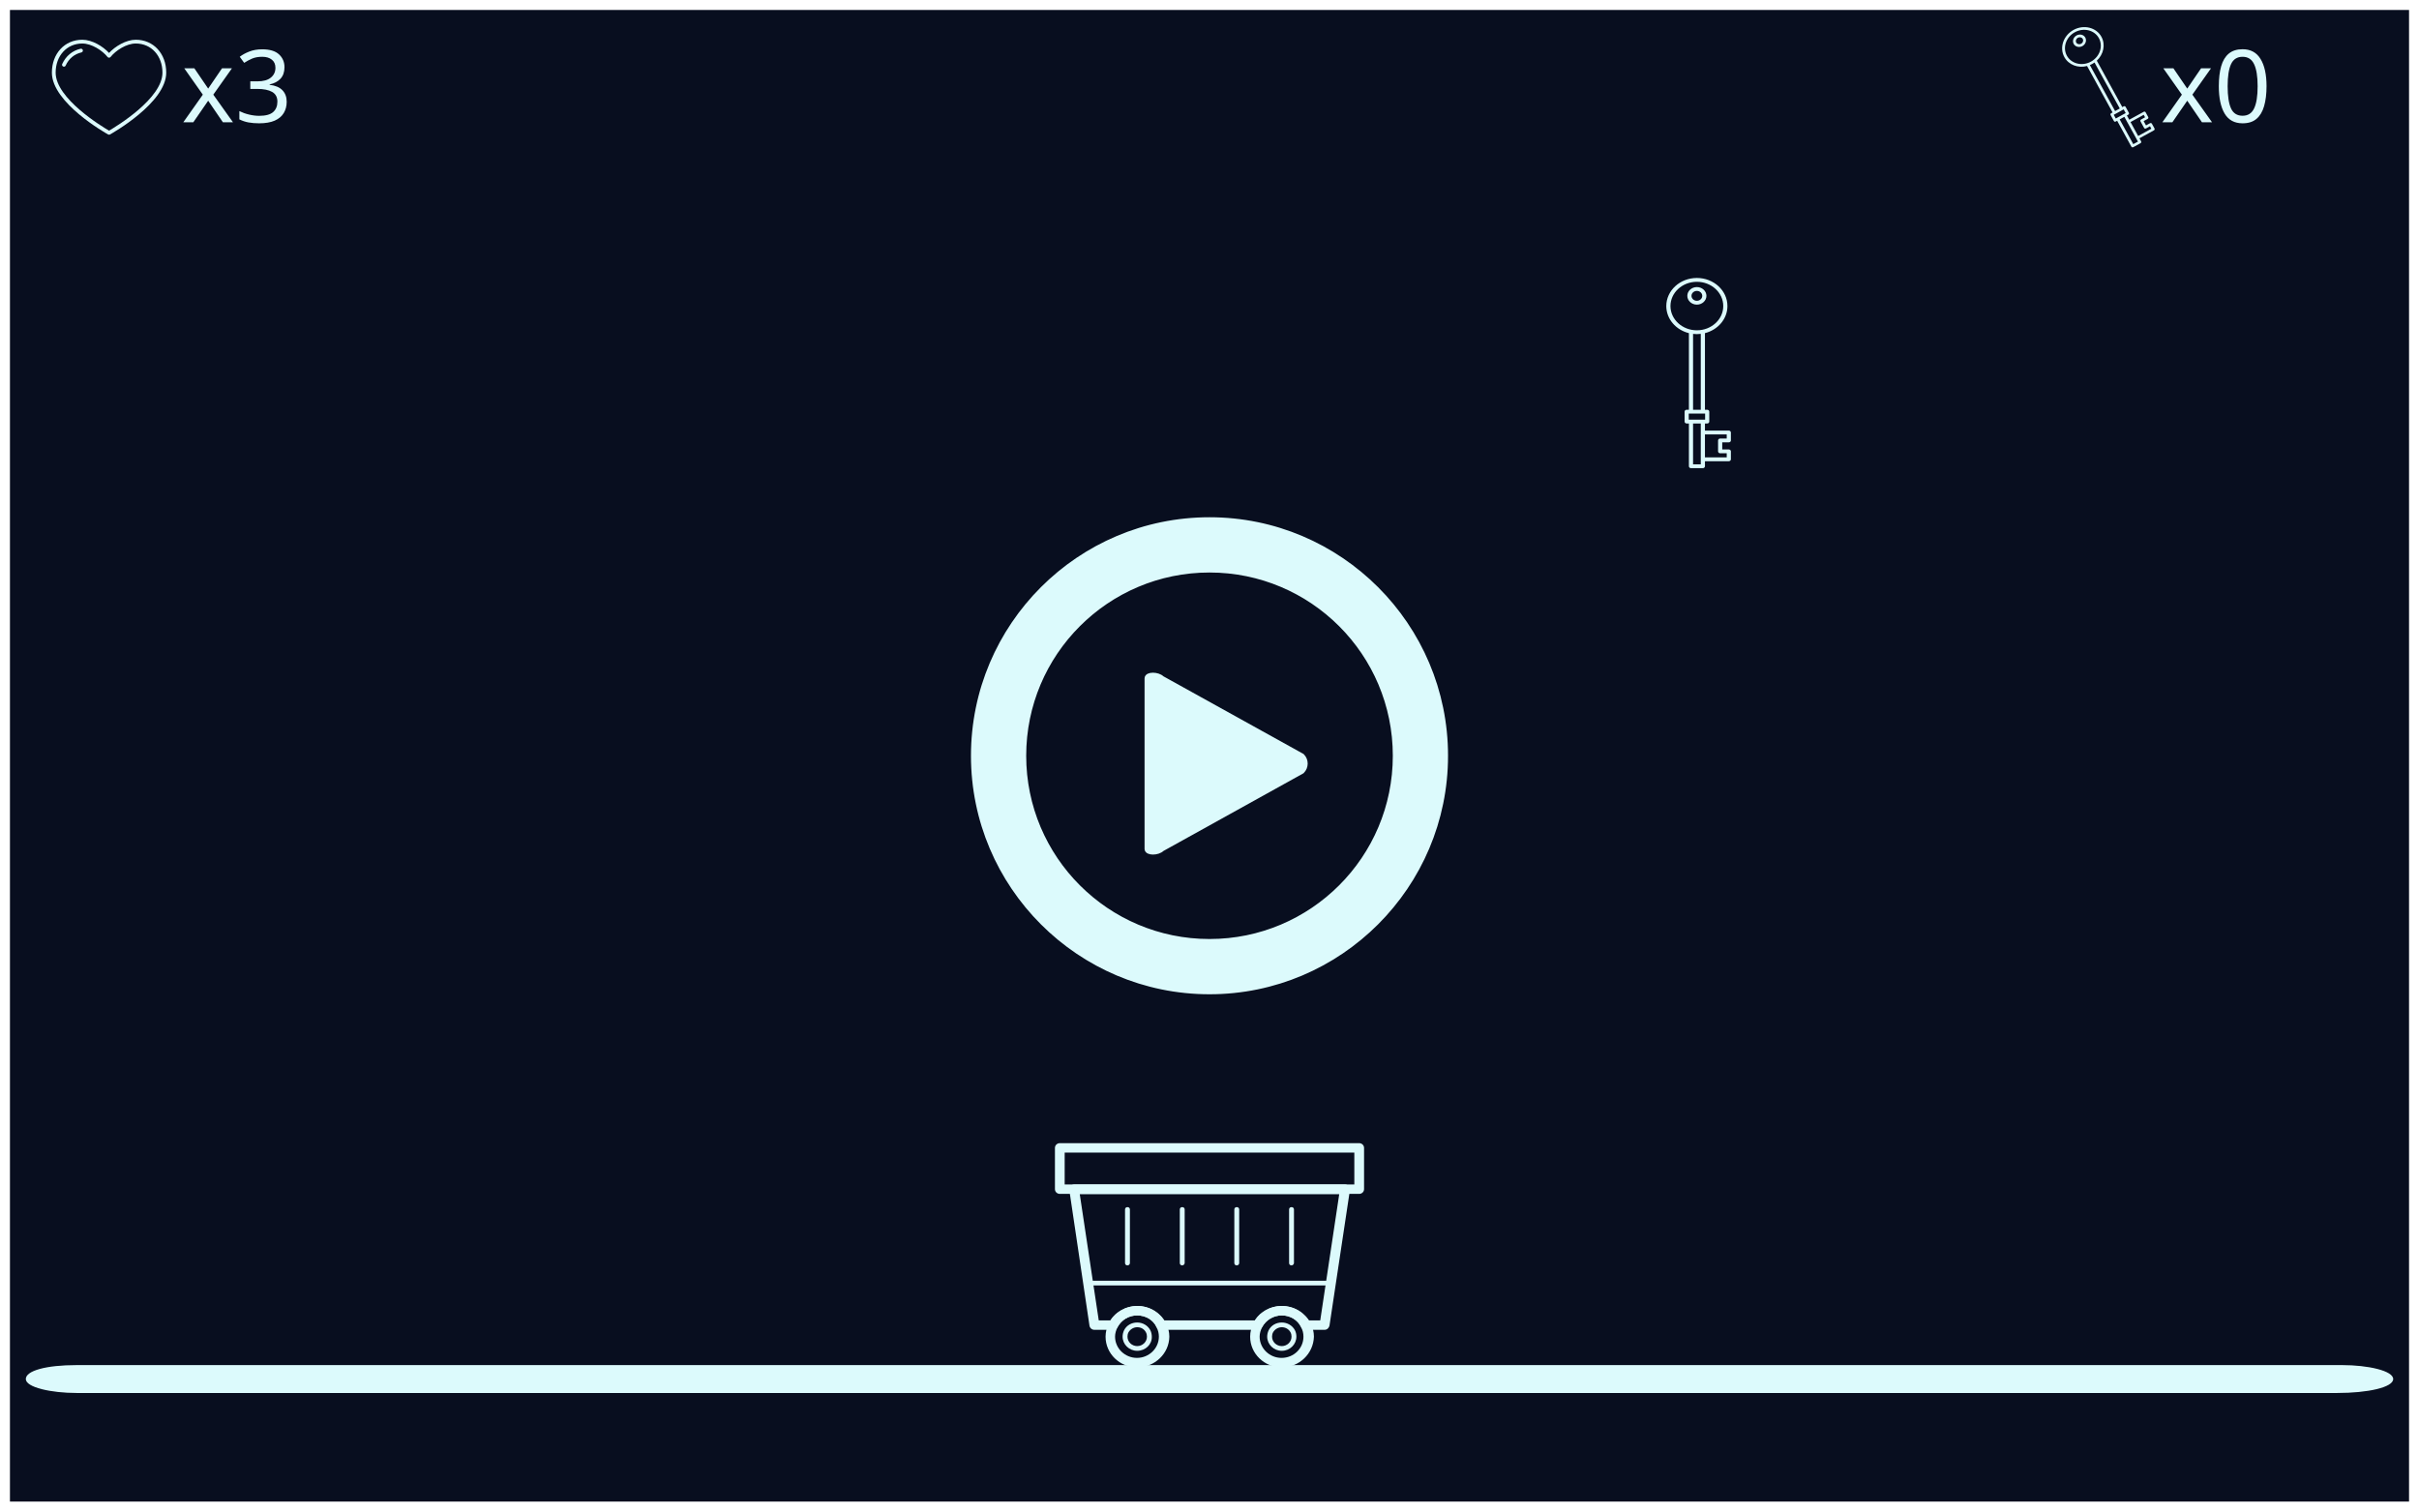
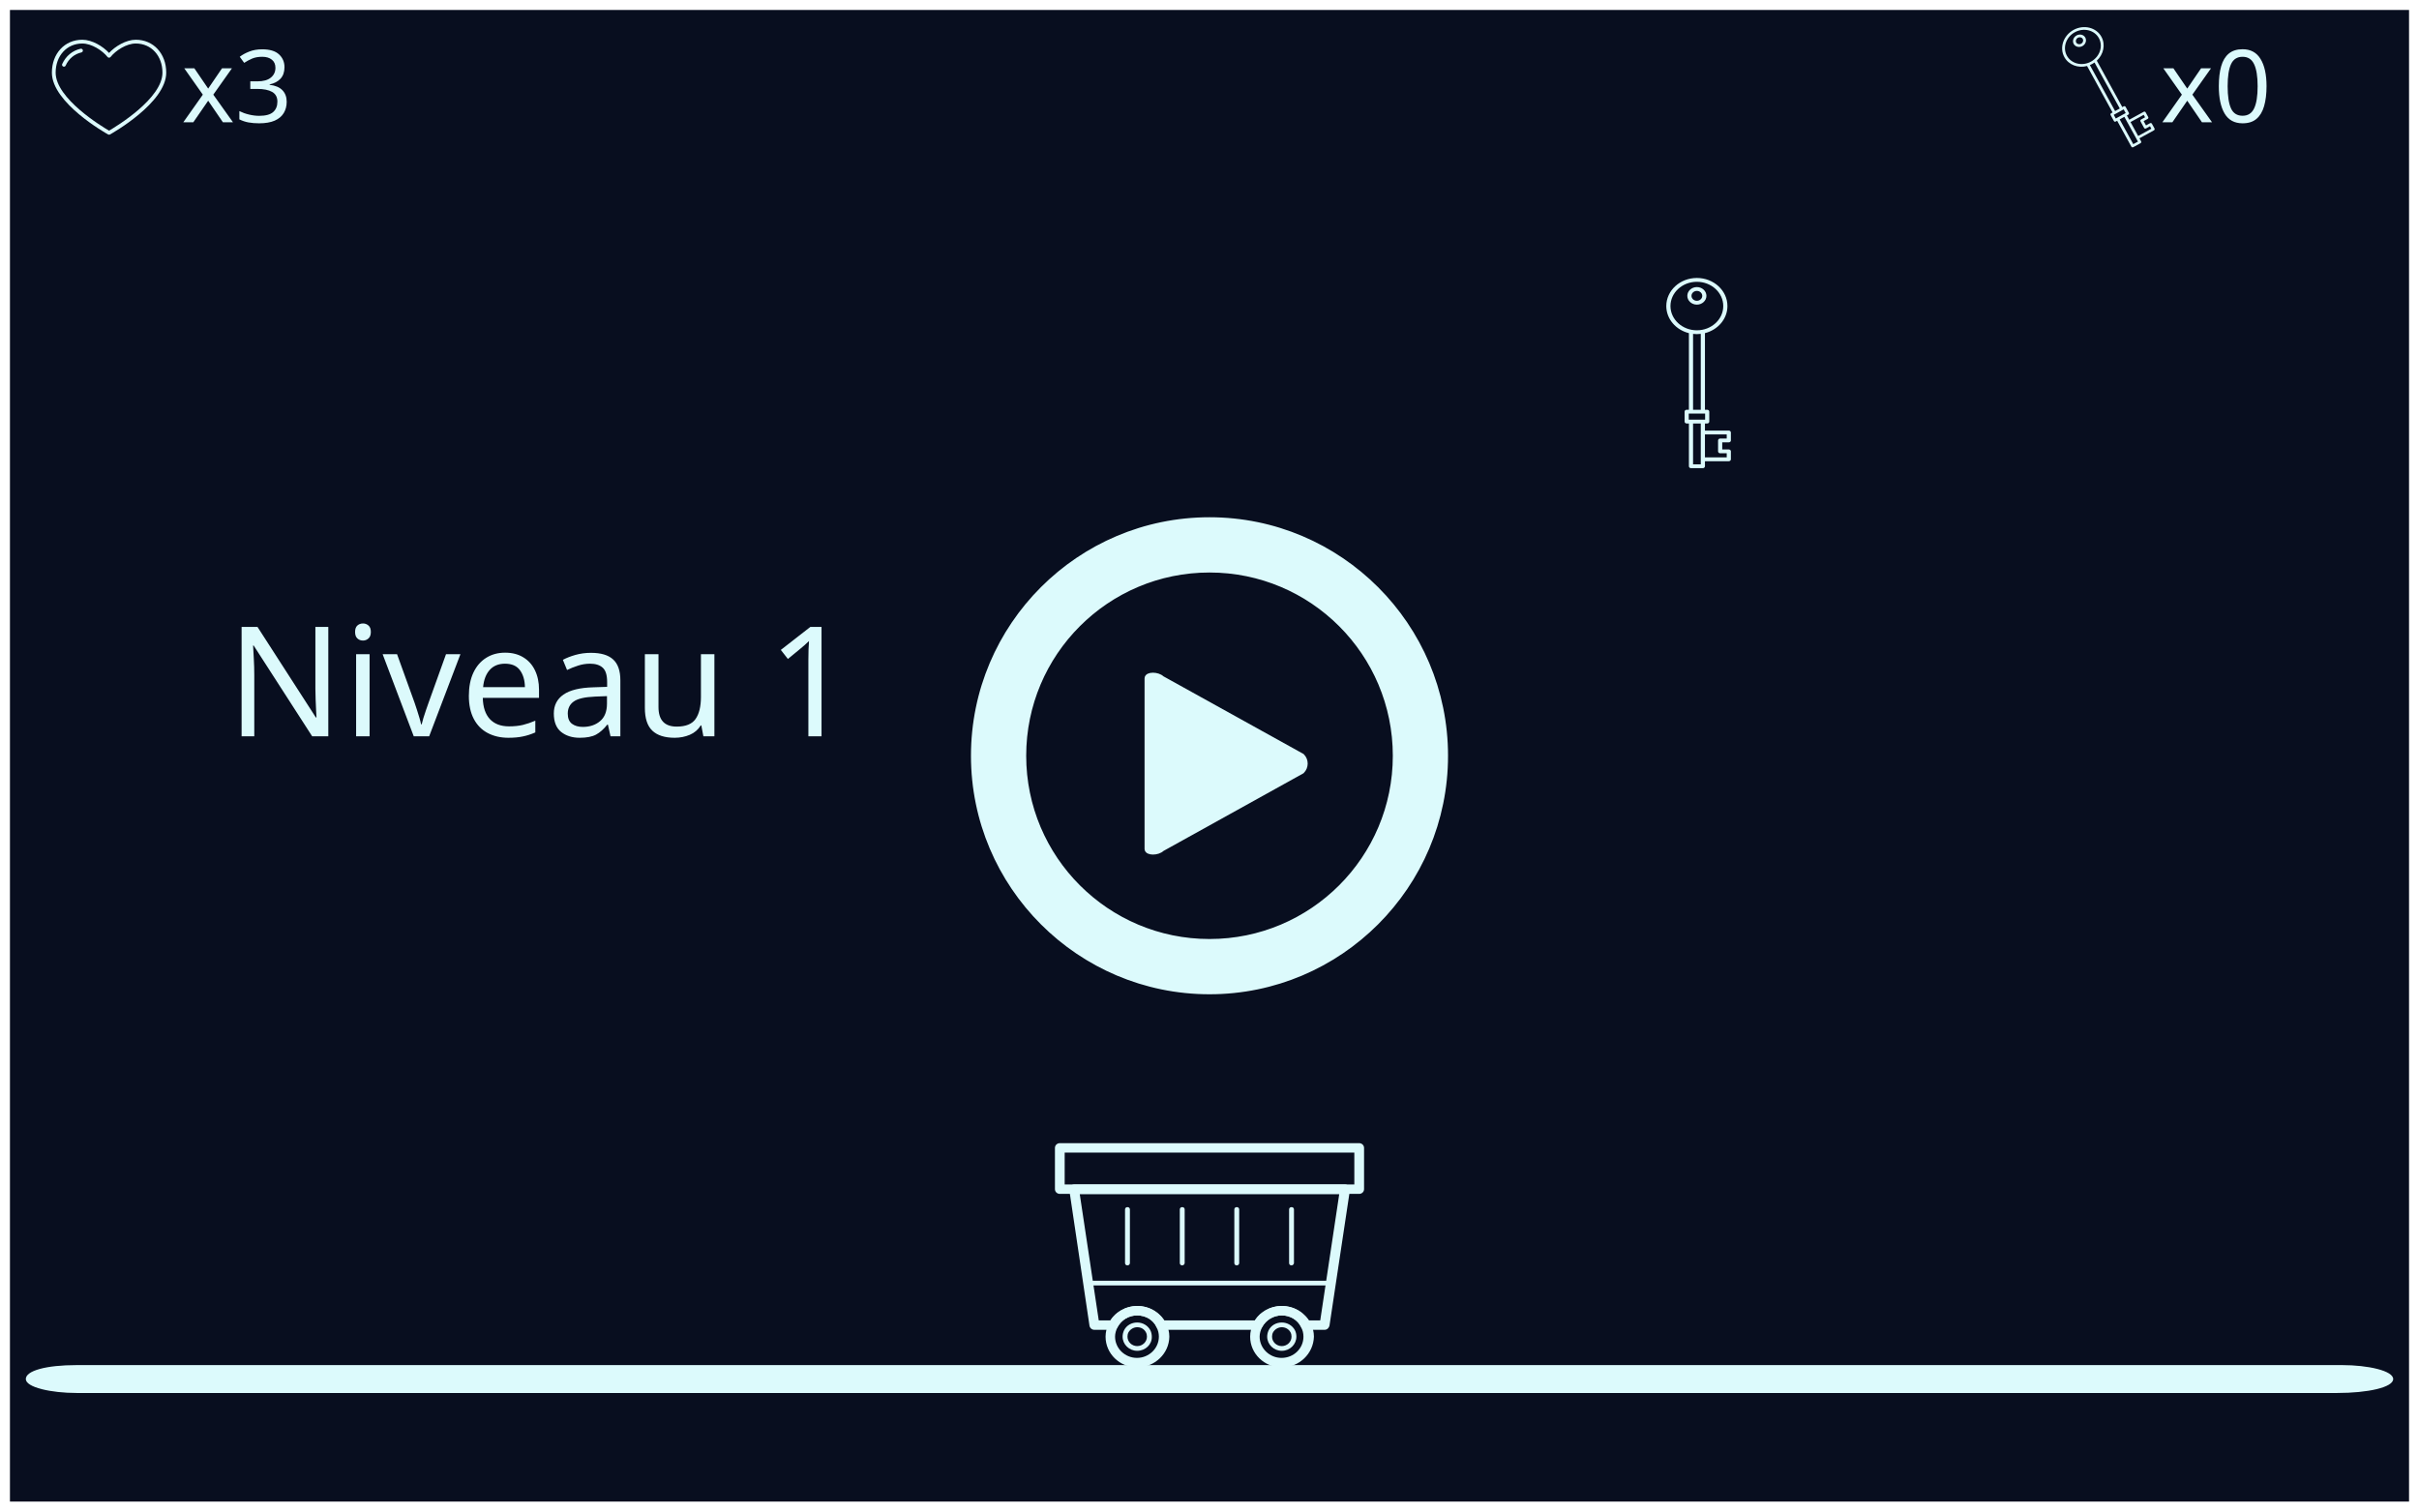
<svg xmlns="http://www.w3.org/2000/svg" id="compo" viewBox="0 0 480 300" height="100%" width="100%" version="1.1" preserveAspectRatio="xMidYMax meet">
  <g id="layerOutputs" transform="translate(0,-652.3622)">
    <rect id="bgOutputs" height="296.05" width="476.05" y="654.34" x="1.974" fill="#080e1f" />
+     <text id="level" style="letter-spacing:0px;word-spacing:0px;" line-height="125%" font-family="Sans" xml:space="preserve" font-size="30.391px" y="798.494" x="44.987" font-weight="normal" font-style="normal">
+       <tspan id="level-span" y="798.494" x="44.987" fill="#dcfafc">Niveau 1</tspan>
+     </text>
    <g id="g3252" transform="translate(139.1766,819.894)">
-       <g id="key" fill="#dcfafc" transform="matrix(0.4134598,0,0,0.3799003,177.2006,-112.4827)">
+       <g id="key" transform="matrix(0.4134598,0,0,0.3799003,177.2006,-112.4827)" fill="#dcfafc">
        <path id="path6" d="m49.174,14.246c-2.529,0-4.586-2.057-4.586-4.585,0-2.529,2.057-4.586,4.586-4.586s4.586,2.058,4.586,4.586-2.058,4.585-4.586,4.585zm0-7.172c-1.426,0-2.586,1.16-2.586,2.586s1.16,2.585,2.586,2.585,2.586-1.16,2.586-2.585c0-1.426-1.161-2.586-2.586-2.586z" />
        <path id="path8" d="m64.5,86.197c0.55,0,1-0.44,1-1v-4.14c0-0.56-0.45-1-1-1h-11.45v-3.71h1.08c0.55,0,1-0.44,1-1v-5.18c0-0.55-0.45-1-1-1h-1.08v-40.03c6.21-1.71,10.79-7.4,10.79-14.15,0-8.09-6.58-14.67-14.67-14.67-8.08,0-14.67,6.58-14.67,14.67,0,6.77,4.61,12.48,10.85,14.16v40.02h-1.07c-0.56,0-1,0.45-1,1v5.18c0,0.56,0.44,1,1,1h1.07v22.34c0,0.55,0.45,1,1,1h5.7c0.55,0,1-0.45,1-1v-2.63h11.45c0.55,0,1-0.45,1-1v-4.15c0-0.55-0.45-1-1-1h-3.15v-3.71h3.15zm-28-71.21c0-6.99,5.69-12.67,12.67-12.67,6.99,0,12.67,5.68,12.67,12.67s-5.68,12.67-12.67,12.67c-6.98,0-12.67-5.68-12.67-12.67zm14.55,14.54v39.64h-3.7v-39.63c0.6,0.08,1.2,0.12,1.82,0.12,0.64,0,1.27-0.04,1.88-0.13zm0,68.16h-3.7v-21.34h3.7v21.34zm-5.77-23.34v-3.18h7.85v3.18h-7.85zm15.07,17.56h3.15v2.15h-10.45v-12h10.45v2.14h-3.15c-0.55,0-1,0.45-1,1v5.71c0,0.55,0.45,1,1,1z" />
      </g>
      <g id="rail" transform="matrix(10.10224,0,0,2.767767,-141.1251,39.47171)">
        <g id="g3238" fill="#dcfafc">
-           <path id="path3240" fill="#dcfafc" d="M46.1,25.1h-44.4c-0.5,0-1-0.399-1-1s0.4-1,1-1h44.5c0.5,0,1,0.4,1,1s-0.5,1-1.1,1z" />
+           <path id="path3240" d="M46.1,25.1h-44.4c-0.5,0-1-0.399-1-1s0.4-1,1-1h44.5c0.5,0,1,0.4,1,1s-0.5,1-1.1,1z" fill="#dcfafc" />
        </g>
      </g>
      <g id="chariot">
-         <g id="g1234" fill="#dcfafc" transform="translate(33.79273,-137.7965)">
-           <g id="g3361" fill="#dcfafc" transform="matrix(0.4829928,0,0,0.4683408,56.61057,182.1703)">
+         <g id="g1234" transform="translate(33.79273,-137.7965)" fill="#dcfafc">
+           <g id="g3361" transform="matrix(0.4829928,0,0,0.4683408,56.61057,182.1703)" fill="#dcfafc">
            <g id="g3363">
-               <path id="path3365" fill="#dcfafc" d="m83.074,53.495h-123c-1.1,0-2-0.9-2-2v-17.5c0-1.1,0.9-2,2-2h123c1.1,0,2,0.9,2,2v17.5c0,1.1-0.9,2-2,2zm-121-4h119v-13.5h-119v13.5z" />
+               <path id="path3365" d="m83.074,53.495h-123c-1.1,0-2-0.9-2-2v-17.5c0-1.1,0.9-2,2-2h123c1.1,0,2,0.9,2,2v17.5c0,1.1-0.9,2-2,2zm-121-4h119v-13.5h-119v13.5z" fill="#dcfafc" />
            </g>
            <g id="g3367" transform="translate(-42.42641,-0.5050763)">
-               <path id="path3369" fill="#dcfafc" d="m93.7,127.5c-7.2,0-13-5.8-13-13,0-2,0.5-4,1.4-5.8,2.2-4.4,6.7-7.2,11.7-7.2s9.4,2.8,11.7,7.2c0.9,1.8,1.4,3.8,1.4,5.8-0.2,7.2-6,13-13.2,13zm0-22c-3.4,0-6.5,1.9-8.1,5-0.6,1.3-1,2.6-1,4,0,5,4.1,9,9,9,5,0,9-4,9-9,0-1.4-0.3-2.8-1-4-1.4-3.1-4.5-5-7.9-5z" />
+               <path id="path3369" d="m93.7,127.5c-7.2,0-13-5.8-13-13,0-2,0.5-4,1.4-5.8,2.2-4.4,6.7-7.2,11.7-7.2s9.4,2.8,11.7,7.2c0.9,1.8,1.4,3.8,1.4,5.8-0.2,7.2-6,13-13.2,13zm0-22c-3.4,0-6.5,1.9-8.1,5-0.6,1.3-1,2.6-1,4,0,5,4.1,9,9,9,5,0,9-4,9-9,0-1.4-0.3-2.8-1-4-1.4-3.1-4.5-5-7.9-5z" fill="#dcfafc" />
            </g>
            <g id="g3371" transform="translate(-42.42641,-0.5050763)">
-               <path id="path3373" fill="#dcfafc" d="m93.7,120.5c-3.3,0-6-2.7-6-6,0-0.9,0.2-1.8,0.6-2.7,1-2.1,3.1-3.3,5.4-3.3s4.4,1.3,5.4,3.3c0.4,0.8,0.6,1.7,0.6,2.7,0,3.3-2.7,6-6,6zm0-10c-1.5,0-2.9,0.9-3.6,2.2-0.3,0.6-0.4,1.2-0.4,1.8,0,2.2,1.8,4,4,4s4-1.8,4-4c0-0.6-0.1-1.2-0.4-1.8-0.7-1.4-2.1-2.2-3.6-2.2z" />
+               <path id="path3373" d="m93.7,120.5c-3.3,0-6-2.7-6-6,0-0.9,0.2-1.8,0.6-2.7,1-2.1,3.1-3.3,5.4-3.3s4.4,1.3,5.4,3.3c0.4,0.8,0.6,1.7,0.6,2.7,0,3.3-2.7,6-6,6zm0-10c-1.5,0-2.9,0.9-3.6,2.2-0.3,0.6-0.4,1.2-0.4,1.8,0,2.2,1.8,4,4,4s4-1.8,4-4c0-0.6-0.1-1.2-0.4-1.8-0.7-1.4-2.1-2.2-3.6-2.2z" fill="#dcfafc" />
            </g>
            <g id="g3375" transform="translate(-42.42641,-0.5050763)">
-               <path id="path3377" fill="#dcfafc" d="m34.3,127.5c-7.2,0-13-5.8-13-13,0-2,0.5-4,1.4-5.8,2.2-4.4,6.7-7.2,11.7-7.2s9.4,2.8,11.7,7.2c0.9,1.8,1.4,3.8,1.4,5.8-0.1,7.2-6,13-13.2,13zm0-22c-3.4,0-6.5,1.9-8.1,5-0.6,1.3-1,2.6-1,4,0,5,4.1,9,9,9s9-4,9-9c0-1.4-0.3-2.8-1-4-1.3-3.1-4.4-5-7.9-5z" />
+               <path id="path3377" d="m34.3,127.5c-7.2,0-13-5.8-13-13,0-2,0.5-4,1.4-5.8,2.2-4.4,6.7-7.2,11.7-7.2s9.4,2.8,11.7,7.2c0.9,1.8,1.4,3.8,1.4,5.8-0.1,7.2-6,13-13.2,13zm0-22c-3.4,0-6.5,1.9-8.1,5-0.6,1.3-1,2.6-1,4,0,5,4.1,9,9,9s9-4,9-9c0-1.4-0.3-2.8-1-4-1.3-3.1-4.4-5-7.9-5z" fill="#dcfafc" />
            </g>
            <g id="g3379" transform="translate(-42.42641,-0.5050763)">
-               <path id="path3381" fill="#dcfafc" d="m34.3,120.5c-3.3,0-6-2.7-6-6,0-0.9,0.2-1.8,0.6-2.7,1-2.1,3.1-3.3,5.4-3.3s4.4,1.3,5.4,3.3c0.4,0.8,0.6,1.8,0.6,2.7,0.1,3.3-2.6,6-6,6zm0-10c-1.5,0-2.9,0.9-3.6,2.2-0.3,0.6-0.4,1.2-0.4,1.8,0,2.2,1.8,4,4,4s4-1.8,4-4c0-0.6-0.1-1.2-0.4-1.8-0.7-1.4-2-2.2-3.6-2.2z" />
+               <path id="path3381" d="m34.3,120.5c-3.3,0-6-2.7-6-6,0-0.9,0.2-1.8,0.6-2.7,1-2.1,3.1-3.3,5.4-3.3s4.4,1.3,5.4,3.3c0.4,0.8,0.6,1.8,0.6,2.7,0.1,3.3-2.6,6-6,6zm0-10c-1.5,0-2.9,0.9-3.6,2.2-0.3,0.6-0.4,1.2-0.4,1.8,0,2.2,1.8,4,4,4s4-1.8,4-4c0-0.6-0.1-1.2-0.4-1.8-0.7-1.4-2-2.2-3.6-2.2z" fill="#dcfafc" />
            </g>
            <g id="g3387" transform="translate(-42.42641,-0.5050763)">
-               <path id="path3389" fill="#dcfafc" d="m111.3,111.6h-7.7c-0.8,0-1.4-0.4-1.8-1.1-1.5-3.1-4.6-5-8.1-5-3.4,0-6.5,1.9-8.1,5-0.3,0.7-1,1.1-1.8,1.1h-39.6c-0.8,0-1.4-0.4-1.8-1.1-1.5-3.1-4.6-5-8.1-5s-6.5,1.9-8.1,5c-0.3,0.7-1,1.1-1.8,1.1h-7.7c-1,0-1.8-0.7-2-1.7l-8.3-57.6c-0.1-0.6,0.1-1.2,0.5-1.6s0.9-0.7,1.5-0.7h111.3c0.6,0,1.1,0.3,1.5,0.7s0.5,1,0.5,1.6l-8.4,57.5c-0.2,1-1,1.8-2,1.8zm-6.6-4h4.8l7.8-53.5h-106.6l7.8,53.5h4.8c2.4-3.8,6.5-6.1,11-6.1s8.7,2.3,11,6.1h37.3c2.4-3.8,6.5-6.1,11-6.1,4.6,0,8.7,2.3,11.1,6.1z" />
+               <path id="path3389" d="m111.3,111.6h-7.7c-0.8,0-1.4-0.4-1.8-1.1-1.5-3.1-4.6-5-8.1-5-3.4,0-6.5,1.9-8.1,5-0.3,0.7-1,1.1-1.8,1.1h-39.6c-0.8,0-1.4-0.4-1.8-1.1-1.5-3.1-4.6-5-8.1-5s-6.5,1.9-8.1,5c-0.3,0.7-1,1.1-1.8,1.1h-7.7c-1,0-1.8-0.7-2-1.7l-8.3-57.6c-0.1-0.6,0.1-1.2,0.5-1.6s0.9-0.7,1.5-0.7h111.3c0.6,0,1.1,0.3,1.5,0.7s0.5,1,0.5,1.6l-8.4,57.5c-0.2,1-1,1.8-2,1.8zm-6.6-4h4.8l7.8-53.5h-106.6l7.8,53.5h4.8c2.4-3.8,6.5-6.1,11-6.1s8.7,2.3,11,6.1h37.3c2.4-3.8,6.5-6.1,11-6.1,4.6,0,8.7,2.3,11.1,6.1z" fill="#dcfafc" />
            </g>
            <g id="g3391" transform="translate(-42.42641,-0.5050763)">
-               <path id="path3393" fill="#dcfafc" d="m97.7,84.3c-0.6,0-1-0.4-1-1v-22.7c0-0.6,0.4-1,1-1s1,0.4,1,1v22.7c0,0.5-0.5,1-1,1z" />
+               <path id="path3393" d="m97.7,84.3c-0.6,0-1-0.4-1-1v-22.7c0-0.6,0.4-1,1-1s1,0.4,1,1v22.7c0,0.5-0.5,1-1,1z" fill="#dcfafc" />
            </g>
            <g id="g3395" transform="translate(-42.42641,-0.5050763)">
-               <path id="path3397" fill="#dcfafc" d="m75.2,84.3c-0.6,0-1-0.4-1-1v-22.7c0-0.6,0.4-1,1-1s1,0.4,1,1v22.7c0,0.5-0.4,1-1,1z" />
+               <path id="path3397" d="m75.2,84.3c-0.6,0-1-0.4-1-1v-22.7c0-0.6,0.4-1,1-1s1,0.4,1,1v22.7c0,0.5-0.4,1-1,1z" fill="#dcfafc" />
            </g>
            <g id="g3399" transform="translate(-42.42641,-0.5050763)">
-               <path id="path3401" fill="#dcfafc" d="m52.8,84.3c-0.6,0-1-0.4-1-1v-22.7c0-0.6,0.4-1,1-1s1,0.4,1,1v22.7c0,0.5-0.5,1-1,1z" />
+               <path id="path3401" d="m52.8,84.3c-0.6,0-1-0.4-1-1v-22.7c0-0.6,0.4-1,1-1s1,0.4,1,1v22.7c0,0.5-0.5,1-1,1z" fill="#dcfafc" />
            </g>
            <g id="g3403" transform="translate(-42.42641,-0.5050763)">
-               <path id="path3405" fill="#dcfafc" d="m30.3,84.3c-0.6,0-1-0.4-1-1v-22.7c0-0.6,0.4-1,1-1s1,0.4,1,1v22.7c0,0.5-0.4,1-1,1z" />
+               <path id="path3405" d="m30.3,84.3c-0.6,0-1-0.4-1-1v-22.7c0-0.6,0.4-1,1-1s1,0.4,1,1v22.7c0,0.5-0.4,1-1,1z" fill="#dcfafc" />
            </g>
            <g id="g3407" transform="translate(-42.42641,-0.5050763)">
-               <path id="path3409" fill="#dcfafc" d="M113.9,92.8h-99.8c-0.6,0-1-0.4-1-1s0.4-1,1-1h99.7c0.6,0,1,0.4,1,1s-0.4,1-0.9,1z" />
+               <path id="path3409" d="M113.9,92.8h-99.8c-0.6,0-1-0.4-1-1s0.4-1,1-1h99.7c0.6,0,1,0.4,1,1s-0.4,1-0.9,1z" fill="#dcfafc" />
            </g>
          </g>
        </g>
      </g>
      <g id="score" fill="#dcfafc">
        <g id="score-icon" transform="matrix(0.2506156,-0.137582,0.1264148,0.2302738,259.9117,-154.9031)">
          <path id="path6-6" d="m49.174,14.246c-2.529,0-4.586-2.057-4.586-4.585,0-2.529,2.057-4.586,4.586-4.586s4.586,2.058,4.586,4.586-2.058,4.585-4.586,4.585zm0-7.172c-1.426,0-2.586,1.16-2.586,2.586s1.16,2.585,2.586,2.585,2.586-1.16,2.586-2.585c0-1.426-1.161-2.586-2.586-2.586z" />
          <path id="path8-7" d="m64.5,86.197c0.55,0,1-0.44,1-1v-4.14c0-0.56-0.45-1-1-1h-11.45v-3.71h1.08c0.55,0,1-0.44,1-1v-5.18c0-0.55-0.45-1-1-1h-1.08v-40.03c6.21-1.71,10.79-7.4,10.79-14.15,0-8.09-6.58-14.67-14.67-14.67-8.08,0-14.67,6.58-14.67,14.67,0,6.77,4.61,12.48,10.85,14.16v40.02h-1.07c-0.56,0-1,0.45-1,1v5.18c0,0.56,0.44,1,1,1h1.07v22.34c0,0.55,0.45,1,1,1h5.7c0.55,0,1-0.45,1-1v-2.63h11.45c0.55,0,1-0.45,1-1v-4.15c0-0.55-0.45-1-1-1h-3.15v-3.71h3.15zm-28-71.21c0-6.99,5.69-12.67,12.67-12.67,6.99,0,12.67,5.68,12.67,12.67s-5.68,12.67-12.67,12.67c-6.98,0-12.67-5.68-12.67-12.67zm14.55,14.54v39.64h-3.7v-39.63c0.6,0.08,1.2,0.12,1.82,0.12,0.64,0,1.27-0.04,1.88-0.13zm0,68.16h-3.7v-21.34h3.7v21.34zm-5.77-23.34v-3.18h7.85v3.18h-7.85zm15.07,17.56h3.15v2.15h-10.45v-12h10.45v2.14h-3.15c-0.55,0-1,0.45-1,1v5.71c0,0.55,0.45,1,1,1z" />
        </g>
-         <text id="score-value" style="word-spacing:0px;letter-spacing:0px;" font-family="Sans" xml:space="preserve" font-size="20px" line-height="125%" font-style="normal" y="-143.261" x="289.539" font-weight="normal">
+         <text id="score-value" style="word-spacing:0px;letter-spacing:0px;" font-weight="normal" xml:space="preserve" font-size="20px" line-height="125%" y="-143.261" font-style="normal" x="289.539" font-family="Sans">
          <tspan id="score-value-span" y="-143.261" x="289.539" fill="#dcfafc">x0</tspan>
        </text>
      </g>
      <g id="life">
-         <g id="life-icon" fill="#dcfafc" transform="translate(-21.35633,-155.7956)">
+         <g id="life-icon" transform="translate(-21.35633,-155.7956)" fill="#dcfafc">
          <g id="g3272" transform="matrix(0.4984504,0,0,0.4984504,-121.1035,-19.34572)">
-             <path id="path3274" fill="#dcfafc" d="m50.001,68.908c-0.127,0-0.252-0.031-0.365-0.094-0.915-0.512-22.395-12.631-22.395-24.619,0-7.593,5.09-13.104,12.104-13.104,3.89,0,8.203,2.599,10.656,5.261,2.451-2.662,6.765-5.261,10.655-5.261,7.014,0,12.104,5.511,12.104,13.104,0,11.988-21.479,24.107-22.394,24.619-0.113,0.063-0.24,0.094-0.365,0.094zm-10.656-36.316c-6.145,0-10.604,4.88-10.604,11.604,0,10.311,18.414,21.441,21.26,23.098,2.845-1.659,21.259-12.794,21.259-23.099,0-6.724-4.459-11.604-10.604-11.604-3.754,0-7.99,2.771-10.069,5.378-0.285,0.356-0.888,0.356-1.173,0-2.08-2.606-6.315-5.377-10.069-5.377z" />
+             <path id="path3274" d="m50.001,68.908c-0.127,0-0.252-0.031-0.365-0.094-0.915-0.512-22.395-12.631-22.395-24.619,0-7.593,5.09-13.104,12.104-13.104,3.89,0,8.203,2.599,10.656,5.261,2.451-2.662,6.765-5.261,10.655-5.261,7.014,0,12.104,5.511,12.104,13.104,0,11.988-21.479,24.107-22.394,24.619-0.113,0.063-0.24,0.094-0.365,0.094zm-10.656-36.316c-6.145,0-10.604,4.88-10.604,11.604,0,10.311,18.414,21.441,21.26,23.098,2.845-1.659,21.259-12.794,21.259-23.099,0-6.724-4.459-11.604-10.604-11.604-3.754,0-7.99,2.771-10.069,5.378-0.285,0.356-0.888,0.356-1.173,0-2.08-2.606-6.315-5.377-10.069-5.377z" fill="#dcfafc" />
          </g>
          <g id="g3276" transform="matrix(0.4984504,0,0,0.4984504,-121.1035,-19.34572)">
-             <path id="path3278" fill="#dcfafc" d="m32.038,41.814c-0.104,0-0.21-0.021-0.311-0.067-0.377-0.172-0.543-0.617-0.371-0.994,1.449-3.18,4.045-5.337,7.311-6.076,0.405-0.093,0.806,0.162,0.896,0.566,0.092,0.404-0.162,0.806-0.566,0.897-2.797,0.633-5.025,2.492-6.275,5.235-0.127,0.276-0.399,0.439-0.684,0.439z" />
+             <path id="path3278" d="m32.038,41.814c-0.104,0-0.21-0.021-0.311-0.067-0.377-0.172-0.543-0.617-0.371-0.994,1.449-3.18,4.045-5.337,7.311-6.076,0.405-0.093,0.806,0.162,0.896,0.566,0.092,0.404-0.162,0.806-0.566,0.897-2.797,0.633-5.025,2.492-6.275,5.235-0.127,0.276-0.399,0.439-0.684,0.439z" fill="#dcfafc" />
          </g>
        </g>
-         <text id="life-value" style="word-spacing:0px;letter-spacing:0px;" font-family="Sans" xml:space="preserve" font-size="20px" line-height="125%" font-style="normal" y="-143.261" x="-103.164" font-weight="normal" fill="#000000">
+         <text id="life-value" style="word-spacing:0px;letter-spacing:0px;" font-weight="normal" xml:space="preserve" font-size="20px" line-height="125%" y="-143.261" font-style="normal" x="-103.164" font-family="Sans" fill="#000000">
          <tspan id="life-value-span" y="-143.261" x="-103.164" fill="#dcfafc">x3</tspan>
        </text>
      </g>
-       <g id="play" stroke="#dcfafc" fill="#dcfafc" transform="translate(53.99088,-64.36986)">
-         <rect id="rect3824-2" fill-rule="evenodd" stroke-dashoffset="0" height="97.725" width="96.221" y="-2.025" x="-1.278" stroke-width="1.223" stroke="#080e1f" fill="#080e1f" />
+       <g id="play" stroke="#dcfafc" transform="translate(53.99088,-64.36986)" fill="#dcfafc">
+         <rect id="rect3824-2" fill-rule="evenodd" stroke-dashoffset="0" height="97.725" width="96.221" stroke="#080e1f" y="-2.025" x="-1.278" stroke-width="1.223" fill="#080e1f" />
        <path id="path4" d="M46.835,0c-25.826,0-46.835,21.009-46.835,46.841,0,25.826,21.009,46.835,46.835,46.835s46.83-21.009,46.83-46.835c0-25.832-21.004-46.841-46.83-46.841zm0,83.709c-20.36,0-36.875-16.508-36.875-36.868,0-20.369,16.515-36.874,36.875-36.874,20.361,0,36.873,16.505,36.873,36.874,0,20.36-16.512,36.868-36.873,36.868z" />
        <path id="path6-3" d="m37.396,31.478c-0.829-0.833-2.949-0.833-2.949,0v33.845c0,0.834,2.125,0.834,2.957,0l27.781-15.417c0.832-0.829,0.846-2.178,0.016-3.01l-27.805-15.418z" />
      </g>
    </g>
  </g>
</svg>
